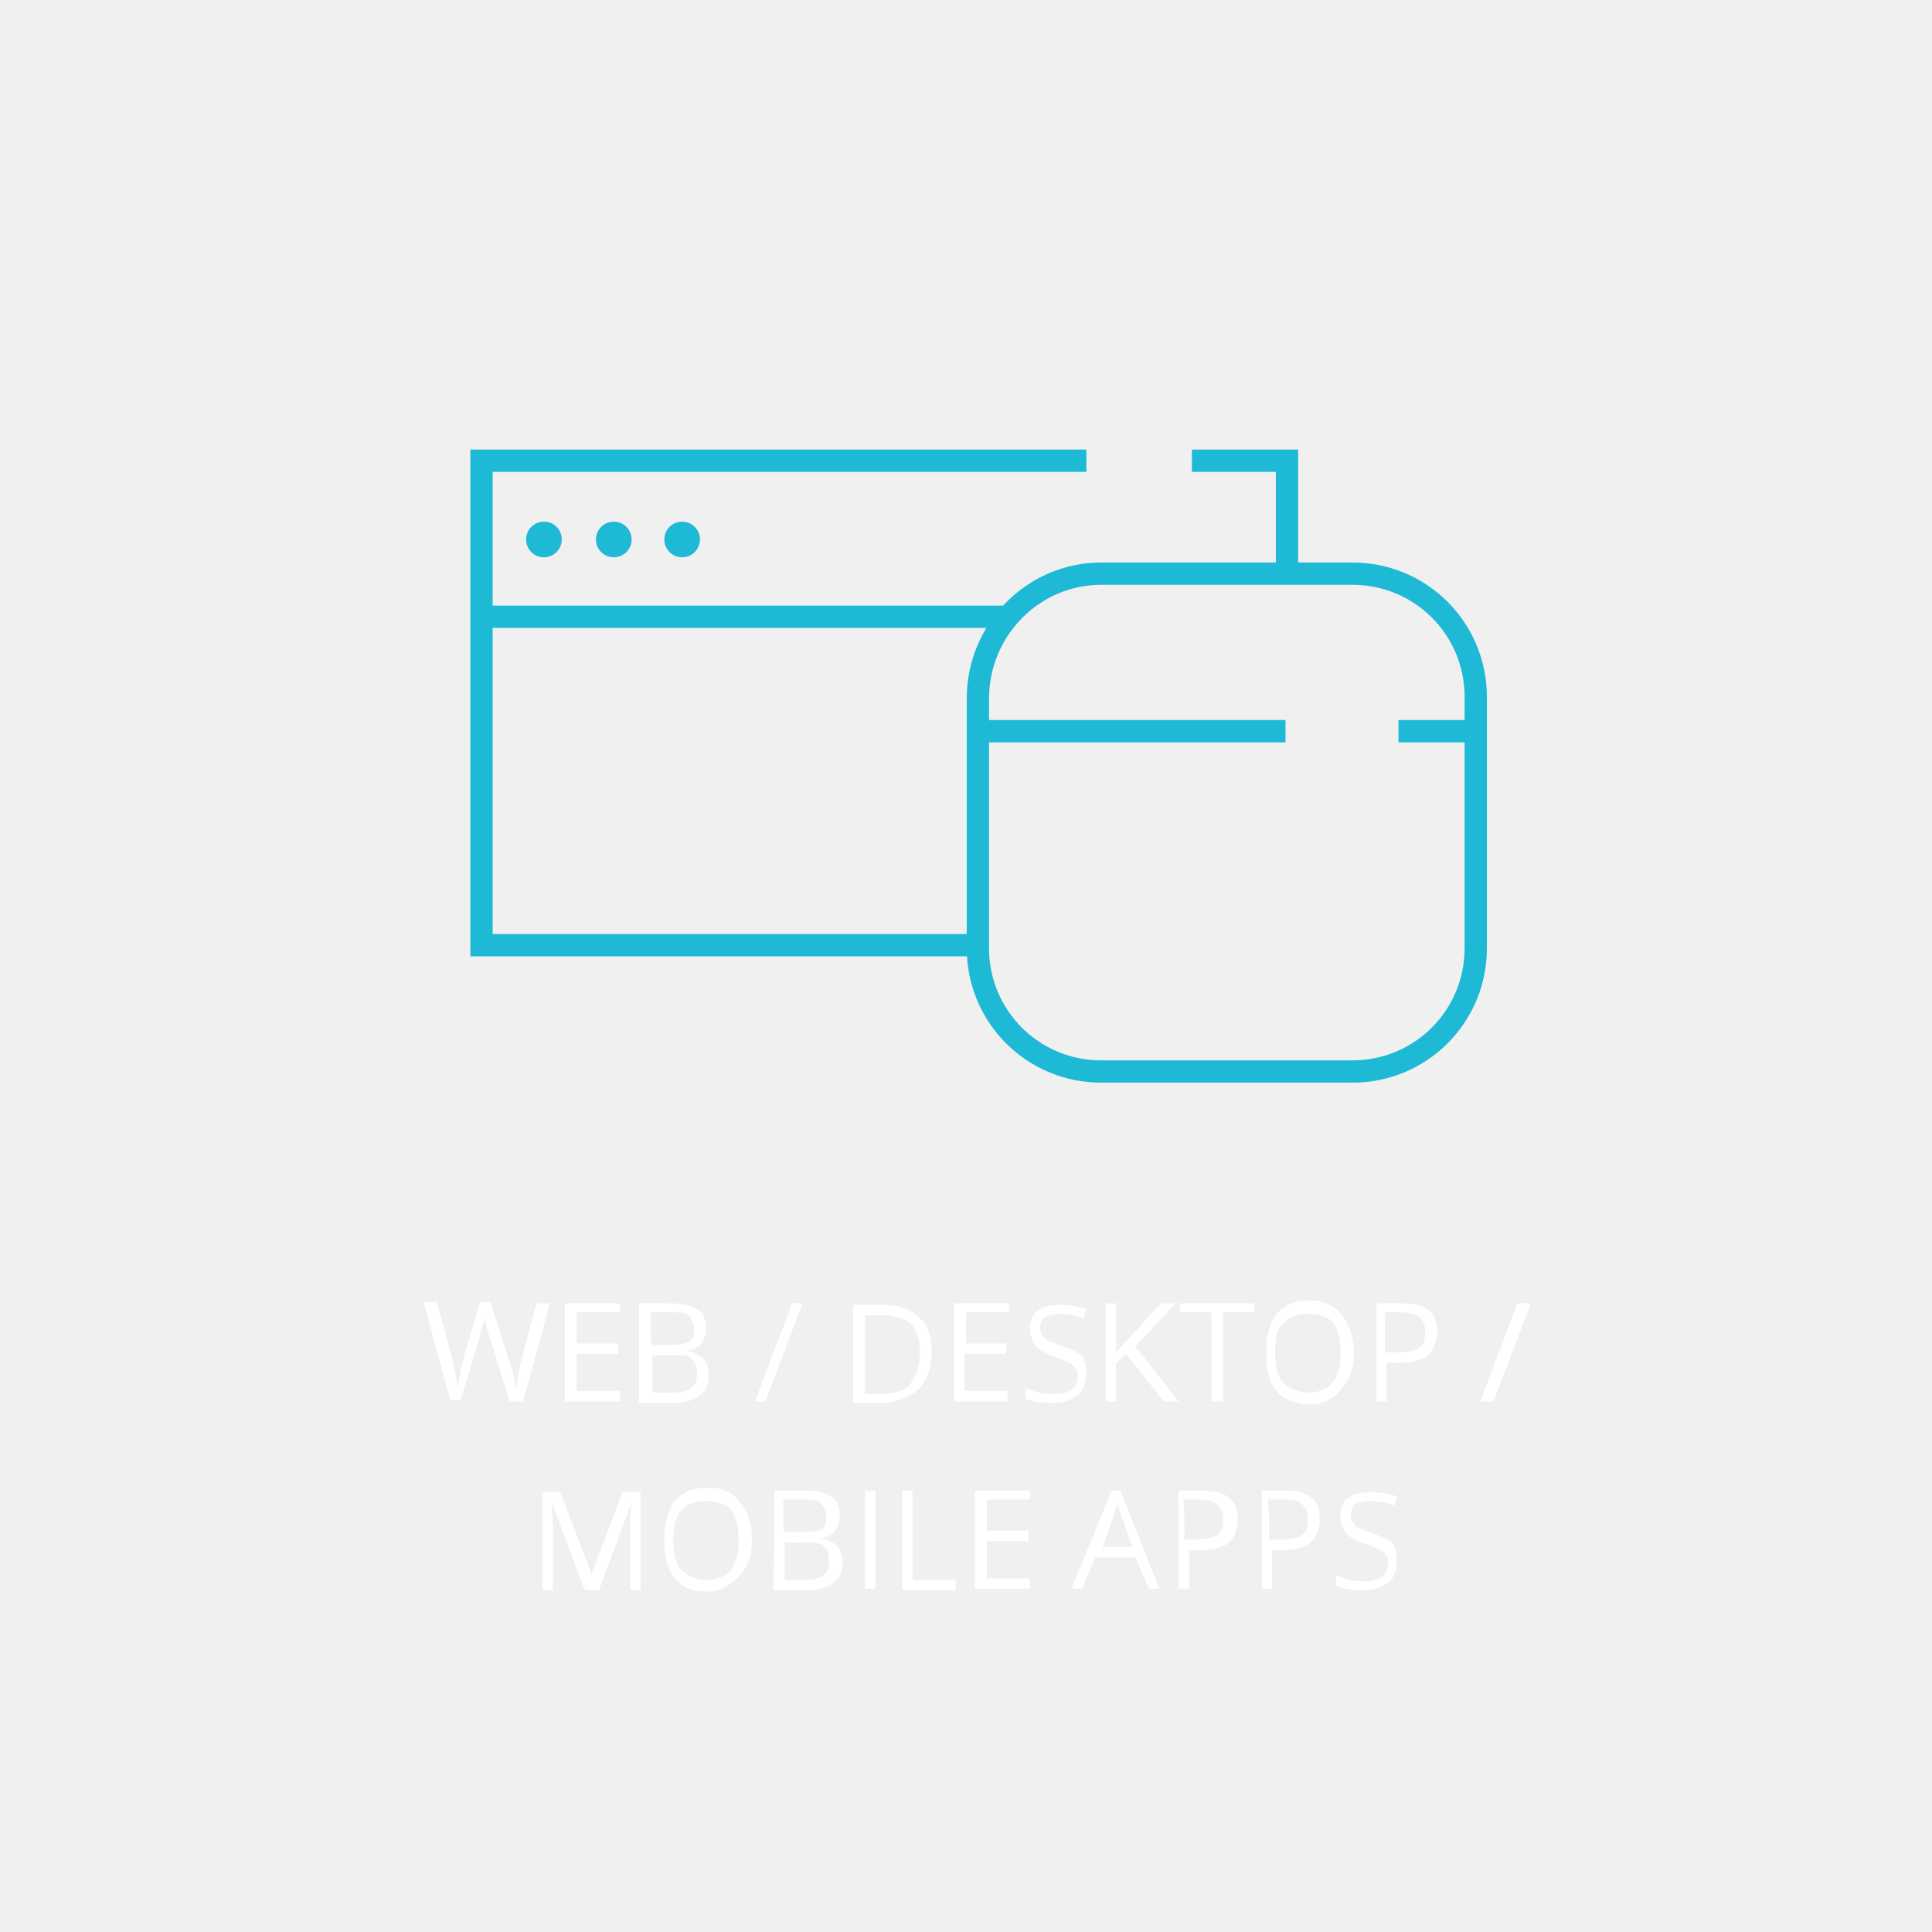
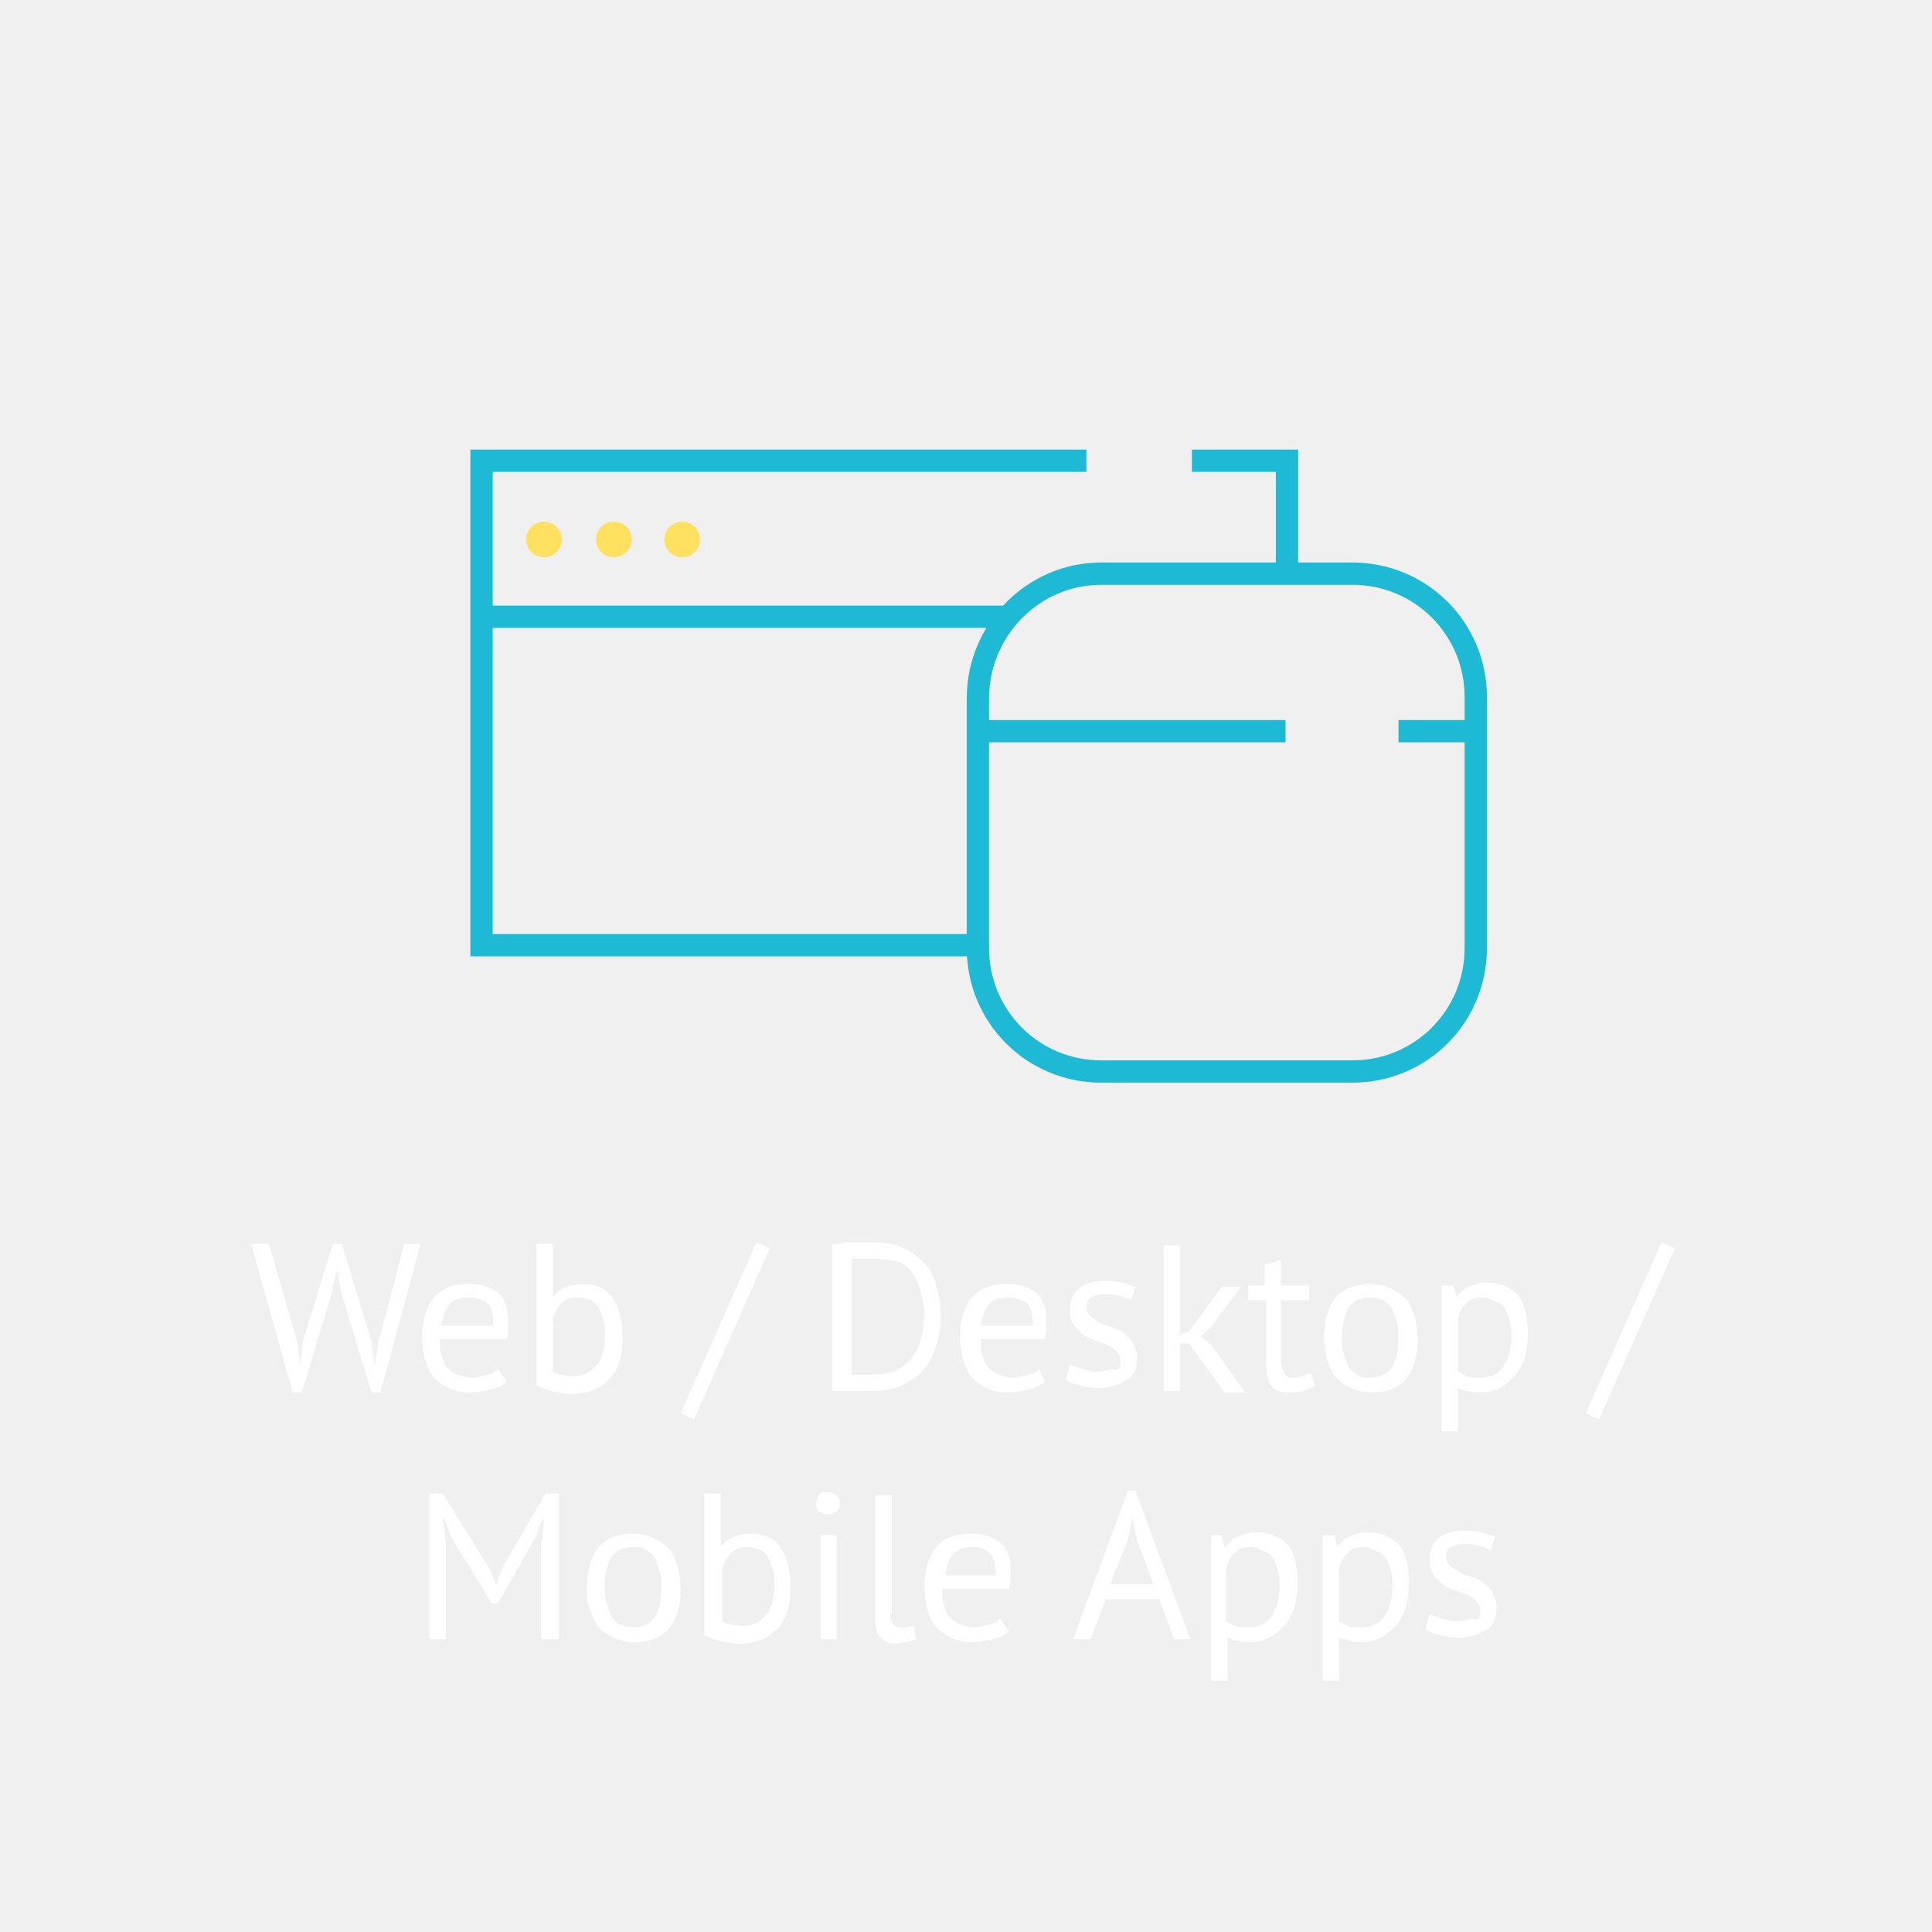
<svg xmlns="http://www.w3.org/2000/svg" version="1.1" id="Layer_1" x="0px" y="0px" viewBox="0 0 130 130" style="enable-background:new 0 0 130 130;" xml:space="preserve">
  <style type="text/css">
- 	.st0{fill:none;stroke:#1EB9D5;stroke-width:1.5;}
- 	.st1{fill:#1EB9D5;}
- 	.st2{fill:#FFFFFF;}
+ 	.st0{fill:#FFFFFF;}
+ 	.st1{fill:none;stroke:#1EB9D5;stroke-width:1.5;}
+ 	.st2{fill:#FFE161;}
</style>
-   <line class="st0" x1="94.1" y1="49.2" x2="99.2" y2="49.2" />
-   <line class="st0" x1="66.5" y1="49.2" x2="86.5" y2="49.2" />
-   <line class="st0" x1="32.7" y1="41.5" x2="67.8" y2="41.5" />
-   <path class="st0" d="M74.1,38.6H91c4.6,0,8.3,3.7,8.3,8.3v16.9c0,4.6-3.7,8.3-8.3,8.3H74.1c-4.6,0-8.3-3.7-8.3-8.3V47  C65.8,42.4,69.5,38.6,74.1,38.6z" />
-   <polyline class="st0" points="80.2,31 86.6,31 86.6,38.3 " />
-   <polyline class="st0" points="65.4,63.6 32.4,63.6 32.4,31 73.1,31 " />
-   <circle class="st1" cx="36.6" cy="36.3" r="1.2" />
-   <circle class="st1" cx="41.3" cy="36.3" r="1.2" />
-   <circle class="st1" cx="45.9" cy="36.3" r="1.2" />
  <g>
-     <path class="st2" d="M35.2,94.3h-0.9l-1.4-4.5c-0.1-0.2-0.1-0.4-0.2-0.7c-0.1-0.3-0.1-0.4-0.1-0.5c-0.1,0.4-0.2,0.9-0.3,1.3   L31,94.2h-0.7l-1.8-6.6h0.9l1.1,4.1c0.1,0.5,0.2,1.1,0.3,1.6c0.1-0.5,0.2-1.1,0.3-1.6l1.2-4.1H33l1.3,4.1c0.2,0.5,0.3,1.1,0.4,1.7   c0.1-0.4,0.2-1,0.3-1.6l1.1-4.1H37L35.2,94.3z" />
-     <path class="st2" d="M41.7,94.3h-3.7v-6.6h3.7v0.6h-2.9v2.1h2.8v0.7h-2.8v2.5h2.9V94.3z" />
-     <path class="st2" d="M43.1,87.7H45c0.9,0,1.5,0.1,1.9,0.4c0.4,0.2,0.6,0.6,0.6,1.3c0,0.4-0.1,0.7-0.3,1c-0.2,0.2-0.5,0.4-1,0.5l0,0   c1,0.2,1.5,0.7,1.5,1.6c0,0.6-0.2,1.1-0.6,1.4c-0.4,0.3-1,0.5-1.7,0.5h-2.4V87.7z M43.9,90.5h1.3c0.5,0,1-0.1,1.2-0.2   c0.2-0.2,0.3-0.4,0.3-0.9c0-0.3-0.1-0.6-0.4-0.9c-0.2-0.2-0.6-0.2-1.3-0.2h-1.2v2.1H43.9z M43.9,91.2v2.5h1.4c0.5,0,1-0.1,1.2-0.3   c0.3-0.2,0.4-0.5,0.4-1s-0.1-0.7-0.4-1s-0.7-0.2-1.3-0.2H43.9z" />
-     <path class="st2" d="M54,87.7l-2.5,6.6h-0.7l2.5-6.6H54z" />
-     <path class="st2" d="M62.7,90.9c0,1.1-0.3,1.9-0.9,2.6c-0.6,0.5-1.5,0.9-2.6,0.9h-1.8v-6.6h2c1.1,0,1.8,0.3,2.5,0.9   C62.4,89.1,62.7,90,62.7,90.9z M61.9,91c0-0.9-0.2-1.5-0.6-1.9c-0.4-0.4-1.1-0.6-1.9-0.6h-1.2v5.3h1c1,0,1.6-0.2,2-0.6   C61.7,92.5,61.9,91.9,61.9,91z" />
-     <path class="st2" d="M67.9,94.3h-3.7v-6.6h3.7v0.6H65v2.1h2.7v0.7h-2.8v2.5h2.9v0.6H67.9z" />
-     <path class="st2" d="M73.1,92.5c0,0.5-0.2,1.1-0.6,1.4c-0.4,0.3-1,0.5-1.7,0.5s-1.4-0.1-1.8-0.3v-0.7c0.3,0.1,0.5,0.2,0.9,0.3   s0.6,0.1,1,0.1c0.5,0,0.9-0.1,1.2-0.3c0.2-0.2,0.4-0.4,0.4-0.9c0-0.2,0-0.4-0.1-0.5c-0.1-0.1-0.2-0.3-0.4-0.4   c-0.2-0.1-0.5-0.2-1-0.4c-0.6-0.2-1.1-0.5-1.3-0.7c-0.2-0.3-0.4-0.7-0.4-1.2c0-0.5,0.2-1,0.5-1.2c0.4-0.3,0.9-0.4,1.5-0.4   c0.6,0,1.3,0.1,1.8,0.3l-0.2,0.6c-0.5-0.2-1.1-0.3-1.6-0.3c-0.4,0-0.7,0.1-1,0.2c-0.2,0.2-0.3,0.4-0.3,0.7c0,0.2,0,0.4,0.1,0.5   c0.1,0.1,0.2,0.3,0.4,0.4c0.2,0.1,0.5,0.2,1,0.4c0.7,0.2,1.2,0.5,1.4,0.7C73,91.8,73.1,92.1,73.1,92.5z" />
-     <path class="st2" d="M79.3,94.3h-1l-2.5-3.2l-0.7,0.6v2.6h-0.7v-6.6h0.7V91l3-3.3h1l-2.7,2.9L79.3,94.3z" />
-     <path class="st2" d="M82.2,94.3h-0.7v-6h-2.1v-0.6h5v0.6h-2.1V94.3z" />
-     <path class="st2" d="M91.1,91c0,1.1-0.3,1.9-0.9,2.5c-0.4,0.6-1.2,1-2.1,1s-1.7-0.3-2.2-0.9c-0.5-0.6-0.7-1.4-0.7-2.6   c0-1.1,0.2-1.9,0.7-2.6c0.5-0.6,1.3-0.9,2.2-0.9s1.7,0.3,2.2,1C90.8,89.1,91.1,90,91.1,91z M85.8,91c0,0.9,0.2,1.6,0.5,2   c0.4,0.4,1,0.7,1.7,0.7s1.3-0.2,1.7-0.7c0.4-0.5,0.5-1.2,0.5-2s-0.2-1.6-0.5-2s-1-0.6-1.7-0.6c-0.7,0-1.3,0.2-1.7,0.7   C85.9,89.4,85.8,90.2,85.8,91z" />
-     <path class="st2" d="M96.7,89.6c0,0.6-0.2,1.2-0.6,1.6c-0.4,0.3-1.1,0.5-1.9,0.5h-0.9v2.6h-0.7v-6.6h1.7   C96,87.7,96.7,88.3,96.7,89.6z M93.3,91h0.7c0.6,0,1.2-0.1,1.5-0.3c0.3-0.2,0.4-0.5,0.4-1.1c0-0.4-0.1-0.7-0.4-1   c-0.3-0.2-0.7-0.3-1.4-0.3h-0.9V91z" />
-     <path class="st2" d="M103,87.7l-2.5,6.6h-0.9l2.5-6.6H103z" />
-     <path class="st2" d="M39.3,106.9l-2.2-5.9l0,0c0,0.4,0.1,1.1,0.1,1.7v4.3h-0.7v-6.6h1.2l2.1,5.5l0,0l2.1-5.5h1.2v6.6h-0.7v-4.3   c0-0.5,0-1.1,0.1-1.6l0,0l-2.2,5.9h-0.9V106.9z" />
-     <path class="st2" d="M50.6,103.6c0,1.1-0.3,1.9-0.9,2.5c-0.5,0.5-1.2,1-2.1,1c-1,0-1.7-0.3-2.2-0.9c-0.5-0.6-0.7-1.4-0.7-2.6   c0-1.1,0.2-1.9,0.7-2.6c0.5-0.6,1.3-0.9,2.2-0.9c1,0,1.7,0.3,2.2,1C50.3,101.7,50.6,102.5,50.6,103.6z M45.3,103.6   c0,0.9,0.2,1.6,0.5,2c0.4,0.4,1,0.7,1.7,0.7c0.7,0,1.3-0.2,1.7-0.7c0.4-0.5,0.5-1.2,0.5-2c0-0.9-0.2-1.6-0.5-2   c-0.3-0.4-1-0.6-1.7-0.6c-0.7,0-1.3,0.2-1.7,0.7C45.5,102,45.3,102.7,45.3,103.6z" />
-     <path class="st2" d="M52.1,100.3H54c0.9,0,1.5,0.1,1.9,0.4c0.4,0.2,0.6,0.6,0.6,1.3c0,0.4-0.1,0.7-0.3,1s-0.5,0.4-1,0.5l0,0   c1,0.2,1.5,0.7,1.5,1.6c0,0.6-0.2,1.1-0.6,1.4c-0.4,0.3-1,0.5-1.7,0.5h-2.4C52.1,107,52.1,100.3,52.1,100.3z M52.8,103.1h1.3   c0.5,0,1-0.1,1.2-0.2c0.2-0.2,0.3-0.4,0.3-0.9c0-0.3-0.1-0.6-0.4-0.9c-0.2-0.2-0.6-0.2-1.3-0.2h-1.2v2.1H52.8z M52.8,103.8v2.5h1.4   c0.5,0,1-0.1,1.2-0.3c0.3-0.2,0.4-0.5,0.4-1c0-0.4-0.1-0.7-0.4-1c-0.2-0.2-0.6-0.2-1.2-0.2H52.8z" />
-     <path class="st2" d="M58.2,106.9v-6.6h0.7v6.6H58.2z" />
-     <path class="st2" d="M60.7,106.9v-6.6h0.7v6h2.9v0.7h-3.6V106.9z" />
-     <path class="st2" d="M69.3,106.9h-3.7v-6.6h3.7v0.6h-2.9v2.1h2.8v0.7h-2.8v2.5h2.9V106.9z" />
-     <path class="st2" d="M77.3,106.9l-0.9-2.1h-2.7l-0.9,2.1h-0.7l2.7-6.6h0.6l2.6,6.6H77.3z M76.2,104.1l-0.7-2   c-0.1-0.2-0.2-0.5-0.3-1c-0.1,0.3-0.2,0.6-0.3,1l-0.7,2H76.2z" />
-     <path class="st2" d="M83.3,102.2c0,0.6-0.2,1.2-0.6,1.6c-0.4,0.3-1.1,0.5-1.9,0.5H80v2.6h-0.7v-6.6h1.7   C82.4,100.3,83.3,100.9,83.3,102.2z M79.7,103.6h0.7c0.6,0,1.2-0.1,1.5-0.3c0.3-0.2,0.4-0.5,0.4-1.1c0-0.4-0.1-0.7-0.4-1   c-0.3-0.2-0.7-0.3-1.4-0.3h-0.9C79.7,100.9,79.7,103.6,79.7,103.6z" />
-     <path class="st2" d="M88.8,102.2c0,0.6-0.2,1.2-0.6,1.6c-0.4,0.3-1.1,0.5-1.9,0.5h-0.7v2.6h-0.7v-6.6h1.7   C88,100.3,88.8,100.9,88.8,102.2z M85.4,103.6h0.7c0.6,0,1.2-0.1,1.5-0.3c0.3-0.2,0.4-0.5,0.4-1.1c0-0.4-0.1-0.7-0.4-1   s-0.7-0.3-1.4-0.3h-0.9C85.4,100.9,85.4,103.6,85.4,103.6z" />
-     <path class="st2" d="M94,105.1c0,0.5-0.2,1.1-0.6,1.4s-1,0.5-1.7,0.5s-1.4-0.1-1.8-0.3V106c0.3,0.1,0.5,0.2,0.9,0.3   c0.3,0.1,0.6,0.1,1,0.1c0.5,0,0.9-0.1,1.2-0.3c0.2-0.2,0.4-0.4,0.4-0.9c0-0.2,0-0.4-0.1-0.5c-0.1-0.1-0.2-0.3-0.4-0.4   c-0.2-0.1-0.5-0.2-1-0.4c-0.6-0.2-1.1-0.5-1.3-0.7c-0.2-0.3-0.4-0.7-0.4-1.2c0-0.5,0.2-1,0.5-1.2c0.4-0.3,0.9-0.4,1.5-0.4   s1.3,0.1,1.8,0.3l-0.2,0.6c-0.5-0.2-1.1-0.3-1.6-0.3c-0.4,0-0.7,0.1-1,0.2c-0.2,0.2-0.3,0.4-0.3,0.7c0,0.2,0,0.4,0.1,0.5   c0.1,0.1,0.2,0.3,0.4,0.4c0.2,0.1,0.5,0.2,1,0.4c0.7,0.2,1.2,0.5,1.4,0.7C93.9,104.3,94,104.7,94,105.1z" />
+     <path class="st0" d="M20,90.3l0.2,1.6h0l0.2-1.7l2-6.5H23l2,6.6l0.2,1.6h0l0.3-1.7l1.7-6.5h1.1l-2.7,10H25l-2-6.6l-0.3-1.5h-0.1   l-0.3,1.5l-2,6.6h-0.6l-2.8-10h1.2L20,90.3z" />
+     <path class="st0" d="M34.1,93c-0.3,0.2-0.6,0.4-1.1,0.5c-0.4,0.1-0.9,0.2-1.4,0.2c-0.5,0-1-0.1-1.4-0.3s-0.7-0.4-1-0.7   c-0.3-0.3-0.4-0.7-0.6-1.2c-0.1-0.4-0.2-1-0.2-1.5c0-1.2,0.3-2.1,0.8-2.7c0.5-0.6,1.3-0.9,2.3-0.9c0.3,0,0.6,0,1,0.1   c0.3,0.1,0.6,0.2,0.9,0.4c0.3,0.2,0.5,0.5,0.6,0.8s0.2,0.8,0.2,1.4c0,0.3,0,0.6-0.1,1h-4.5c0,0.4,0,0.8,0.1,1.1s0.2,0.6,0.4,0.8   c0.2,0.2,0.4,0.4,0.7,0.5c0.3,0.1,0.6,0.2,1,0.2c0.3,0,0.6-0.1,1-0.2c0.3-0.1,0.6-0.2,0.7-0.4L34.1,93z M31.6,87.3   c-0.6,0-1,0.1-1.3,0.4c-0.3,0.3-0.5,0.8-0.6,1.5h3.5c0-0.7-0.1-1.2-0.4-1.5C32.5,87.5,32.1,87.3,31.6,87.3z" />
+     <path class="st0" d="M36.1,83.7h1.1v3.5h0.1c0.2-0.3,0.5-0.5,0.8-0.6c0.3-0.1,0.7-0.2,1.1-0.2c0.9,0,1.6,0.3,2,0.9s0.7,1.5,0.7,2.7   c0,1.2-0.3,2.2-0.9,2.8c-0.6,0.6-1.4,1-2.5,1c-0.5,0-1-0.1-1.4-0.2c-0.4-0.1-0.7-0.2-1-0.4V83.7z M38.9,87.3   c-0.5,0-0.8,0.1-1.1,0.4c-0.3,0.3-0.5,0.6-0.6,1.1v3.5c0.2,0.1,0.4,0.2,0.6,0.2c0.3,0.1,0.5,0.1,0.8,0.1c0.6,0,1.1-0.2,1.5-0.7   c0.4-0.4,0.6-1.1,0.6-2.1c0-0.4,0-0.7-0.1-1c-0.1-0.3-0.2-0.6-0.3-0.8c-0.1-0.2-0.3-0.4-0.5-0.5C39.5,87.4,39.3,87.3,38.9,87.3z" />
+     <path class="st0" d="M50.9,83.6l0.9,0.4l-5.1,11.5l-0.9-0.4L50.9,83.6z" />
+     <path class="st0" d="M56.2,83.7c0.2,0,0.4,0,0.6-0.1c0.2,0,0.4,0,0.7,0c0.2,0,0.5,0,0.7,0c0.2,0,0.4,0,0.6,0c0.8,0,1.5,0.1,2,0.4   c0.6,0.2,1,0.6,1.4,1c0.4,0.4,0.7,1,0.8,1.6c0.2,0.6,0.3,1.3,0.3,2c0,0.7-0.1,1.3-0.3,1.9c-0.2,0.6-0.4,1.2-0.8,1.6   c-0.4,0.5-0.9,0.8-1.5,1.1c-0.6,0.3-1.3,0.4-2.2,0.4c-0.1,0-0.3,0-0.6,0c-0.2,0-0.5,0-0.7,0c-0.3,0-0.5,0-0.7,0c-0.2,0-0.4,0-0.5,0   V83.7z M58.8,84.7c-0.1,0-0.3,0-0.4,0c-0.1,0-0.3,0-0.4,0c-0.1,0-0.3,0-0.4,0c-0.1,0-0.2,0-0.3,0v7.8c0,0,0.1,0,0.3,0   c0.1,0,0.3,0,0.4,0s0.3,0,0.4,0c0.1,0,0.2,0,0.3,0c0.7,0,1.2-0.1,1.6-0.3s0.8-0.5,1.1-0.9c0.3-0.4,0.5-0.8,0.6-1.3   c0.1-0.5,0.2-1,0.2-1.5c0-0.5-0.1-0.9-0.2-1.4s-0.3-0.9-0.5-1.3c-0.3-0.4-0.6-0.7-1-0.9C60,84.8,59.5,84.7,58.8,84.7z" />
+     <path class="st0" d="M70.3,93c-0.3,0.2-0.6,0.4-1.1,0.5c-0.4,0.1-0.9,0.2-1.4,0.2c-0.5,0-1-0.1-1.4-0.3c-0.4-0.2-0.7-0.4-1-0.7   c-0.3-0.3-0.4-0.7-0.6-1.2c-0.1-0.4-0.2-1-0.2-1.5c0-1.2,0.3-2.1,0.8-2.7c0.5-0.6,1.3-0.9,2.3-0.9c0.3,0,0.6,0,1,0.1   c0.3,0.1,0.6,0.2,0.9,0.4s0.5,0.5,0.6,0.8c0.2,0.4,0.2,0.8,0.2,1.4c0,0.3,0,0.6-0.1,1H66c0,0.4,0,0.8,0.1,1.1s0.2,0.6,0.4,0.8   c0.2,0.2,0.4,0.4,0.7,0.5c0.3,0.1,0.6,0.2,1,0.2c0.3,0,0.6-0.1,1-0.2c0.3-0.1,0.6-0.2,0.7-0.4L70.3,93z M67.9,87.3   c-0.6,0-1,0.1-1.3,0.4s-0.5,0.8-0.6,1.5h3.5c0-0.7-0.1-1.2-0.4-1.5C68.8,87.5,68.4,87.3,67.9,87.3z" />
+     <path class="st0" d="M75.4,91.6c0-0.3-0.1-0.5-0.3-0.7c-0.2-0.2-0.4-0.3-0.6-0.4c-0.2-0.1-0.5-0.2-0.8-0.3   c-0.3-0.1-0.6-0.2-0.8-0.4c-0.2-0.2-0.5-0.4-0.6-0.6c-0.2-0.2-0.3-0.6-0.3-1c0-0.7,0.2-1.2,0.6-1.5c0.4-0.3,0.9-0.5,1.6-0.5   c0.5,0,0.9,0,1.3,0.1s0.6,0.2,0.9,0.3l-0.3,0.9c-0.2-0.1-0.5-0.2-0.8-0.3c-0.3-0.1-0.6-0.1-1-0.1c-0.4,0-0.7,0.1-0.9,0.2   c-0.2,0.1-0.3,0.4-0.3,0.7c0,0.2,0.1,0.4,0.3,0.6c0.2,0.1,0.4,0.3,0.6,0.4c0.2,0.1,0.5,0.2,0.8,0.3s0.6,0.2,0.8,0.4   c0.2,0.2,0.5,0.4,0.6,0.6s0.3,0.6,0.3,1c0,0.3,0,0.6-0.1,0.8c-0.1,0.3-0.2,0.5-0.5,0.7s-0.5,0.3-0.8,0.4c-0.3,0.1-0.7,0.2-1.1,0.2   c-0.5,0-1-0.1-1.4-0.2c-0.4-0.1-0.7-0.2-0.9-0.4l0.3-1c0.2,0.1,0.5,0.2,0.8,0.3s0.7,0.2,1,0.2c0.4,0,0.7-0.1,1-0.2   C75.3,92.3,75.4,92,75.4,91.6z" />
+     <path class="st0" d="M80,90.4h-0.6v3.2h-1.1v-9.8h1.1v6l0.6-0.2l2.2-3h1.3l-2.1,2.8l-0.6,0.5l0.7,0.6l2.3,3.2h-1.4L80,90.4z" />
+     <path class="st0" d="M84,86.5h1.1v-1.4l1.1-0.3v1.7h1.9v1h-1.9v3.9c0,0.5,0.1,0.8,0.2,1c0.1,0.2,0.3,0.3,0.6,0.3   c0.2,0,0.4,0,0.6-0.1c0.2-0.1,0.4-0.1,0.6-0.2l0.3,0.9c-0.3,0.1-0.5,0.2-0.8,0.3c-0.3,0.1-0.6,0.1-1,0.1c-0.6,0-1-0.2-1.2-0.5   c-0.2-0.3-0.3-0.9-0.3-1.6v-4.1H84V86.5z" />
+     <path class="st0" d="M89.1,90c0-1.2,0.3-2.1,0.8-2.7s1.3-0.9,2.3-0.9c0.5,0,1,0.1,1.4,0.3s0.7,0.4,1,0.7s0.4,0.7,0.6,1.2   c0.1,0.5,0.2,1,0.2,1.5c0,1.2-0.3,2.1-0.8,2.7s-1.3,0.9-2.3,0.9c-0.5,0-1-0.1-1.4-0.3c-0.4-0.2-0.7-0.4-1-0.7   c-0.3-0.3-0.4-0.7-0.6-1.2C89.2,91.1,89.1,90.6,89.1,90z M90.3,90c0,0.4,0,0.7,0.1,1c0.1,0.3,0.2,0.6,0.3,0.9   c0.1,0.2,0.3,0.4,0.6,0.6s0.5,0.2,0.9,0.2c1.3,0,1.9-0.9,1.9-2.7c0-0.4,0-0.7-0.1-1c-0.1-0.3-0.2-0.6-0.3-0.9   c-0.1-0.2-0.3-0.4-0.6-0.6c-0.2-0.1-0.5-0.2-0.9-0.2C90.9,87.3,90.3,88.2,90.3,90z" />
+     <path class="st0" d="M97,86.5h0.8l0.2,0.8H98c0.2-0.3,0.5-0.6,0.8-0.7s0.7-0.3,1.2-0.3c0.9,0,1.6,0.3,2.1,0.8   c0.5,0.6,0.7,1.5,0.7,2.7c0,0.6-0.1,1.1-0.2,1.6c-0.2,0.5-0.4,0.9-0.7,1.2c-0.3,0.3-0.6,0.6-1,0.8c-0.4,0.2-0.8,0.3-1.3,0.3   c-0.3,0-0.6,0-0.8-0.1c-0.2,0-0.4-0.1-0.7-0.2v2.9H97V86.5z M99.8,87.3c-0.5,0-0.9,0.1-1.1,0.4c-0.3,0.2-0.5,0.6-0.6,1.1v3.5   c0.2,0.1,0.4,0.2,0.6,0.3s0.5,0.1,0.9,0.1c0.6,0,1.2-0.2,1.5-0.7c0.4-0.5,0.6-1.2,0.6-2.1c0-0.4,0-0.7-0.1-1   c-0.1-0.3-0.2-0.6-0.3-0.8c-0.1-0.2-0.3-0.4-0.6-0.5S100.2,87.3,99.8,87.3z" />
+     <path class="st0" d="M111.8,83.6l0.9,0.4l-5.1,11.5l-0.9-0.4L111.8,83.6z" />
+     <path class="st0" d="M36.5,103.7l0.1-1.5h-0.1l-0.5,1.3l-2.5,4.4h-0.4l-2.7-4.4l-0.5-1.3h-0.1l0.2,1.5v6.6h-1.1v-9.8h0.9l3.1,5   l0.5,1.1h0l0.4-1.1l2.9-5h0.9v9.8h-1.2V103.7z" />
+     <path class="st0" d="M39.5,106.8c0-1.2,0.3-2.1,0.8-2.7s1.3-0.9,2.3-0.9c0.5,0,1,0.1,1.4,0.3c0.4,0.2,0.7,0.4,1,0.7   s0.4,0.7,0.6,1.2c0.1,0.5,0.2,1,0.2,1.5c0,1.2-0.3,2.1-0.8,2.7s-1.3,0.9-2.3,0.9c-0.5,0-1-0.1-1.4-0.3c-0.4-0.2-0.7-0.4-1-0.7   c-0.3-0.3-0.4-0.7-0.6-1.2C39.5,107.9,39.5,107.4,39.5,106.8z M40.7,106.8c0,0.4,0,0.7,0.1,1c0.1,0.3,0.2,0.6,0.3,0.9   c0.1,0.2,0.3,0.4,0.6,0.6c0.2,0.1,0.5,0.2,0.9,0.2c1.3,0,1.9-0.9,1.9-2.7c0-0.4,0-0.7-0.1-1c-0.1-0.3-0.2-0.6-0.3-0.9   c-0.1-0.2-0.3-0.4-0.6-0.6s-0.5-0.2-0.9-0.2C41.3,104.1,40.7,105,40.7,106.8z" />
+     <path class="st0" d="M47.4,100.5h1.1v3.5h0.1c0.2-0.3,0.5-0.5,0.8-0.6c0.3-0.1,0.7-0.2,1.1-0.2c0.9,0,1.6,0.3,2,0.9   s0.7,1.5,0.7,2.7c0,1.2-0.3,2.2-0.9,2.8c-0.6,0.6-1.4,1-2.5,1c-0.5,0-1-0.1-1.4-0.2c-0.4-0.1-0.7-0.2-1-0.4V100.5z M50.3,104.1   c-0.5,0-0.8,0.1-1.1,0.4c-0.3,0.3-0.5,0.6-0.6,1.1v3.5c0.2,0.1,0.4,0.2,0.6,0.2c0.3,0.1,0.5,0.1,0.8,0.1c0.6,0,1.1-0.2,1.5-0.7   c0.4-0.4,0.6-1.1,0.6-2.1c0-0.4,0-0.7-0.1-1c-0.1-0.3-0.2-0.6-0.3-0.8c-0.1-0.2-0.3-0.4-0.5-0.5C50.9,104.2,50.6,104.1,50.3,104.1z   " />
+     <path class="st0" d="M54.9,101.2c0-0.2,0.1-0.4,0.2-0.6c0.1-0.2,0.3-0.2,0.6-0.2c0.2,0,0.4,0.1,0.6,0.2c0.2,0.2,0.2,0.3,0.2,0.6   s-0.1,0.4-0.2,0.5c-0.2,0.1-0.4,0.2-0.6,0.2c-0.2,0-0.4-0.1-0.6-0.2C55,101.6,54.9,101.4,54.9,101.2z M55.2,103.3h1.1v7h-1.1V103.3   z" />
+     <path class="st0" d="M59.9,108.6c0,0.3,0.1,0.6,0.2,0.7c0.1,0.1,0.3,0.2,0.5,0.2c0.1,0,0.3,0,0.4,0c0.1,0,0.3-0.1,0.5-0.1l0.1,0.9   c-0.1,0.1-0.4,0.1-0.6,0.2c-0.3,0-0.5,0.1-0.7,0.1c-0.4,0-0.8-0.1-1-0.4c-0.3-0.2-0.4-0.6-0.4-1.2v-8.4h1.1V108.6z" />
+     <path class="st0" d="M67.9,109.8c-0.3,0.2-0.6,0.4-1.1,0.5c-0.4,0.1-0.9,0.2-1.4,0.2c-0.5,0-1-0.1-1.4-0.3s-0.7-0.4-1-0.7   c-0.3-0.3-0.4-0.7-0.6-1.2c-0.1-0.4-0.2-1-0.2-1.5c0-1.2,0.3-2.1,0.8-2.7c0.5-0.6,1.3-0.9,2.3-0.9c0.3,0,0.6,0,1,0.1   c0.3,0.1,0.6,0.2,0.9,0.4s0.5,0.5,0.6,0.8c0.2,0.4,0.2,0.8,0.2,1.4c0,0.3,0,0.6-0.1,1h-4.5c0,0.4,0,0.8,0.1,1.1s0.2,0.6,0.4,0.8   c0.2,0.2,0.4,0.4,0.7,0.5c0.3,0.1,0.6,0.2,1,0.2c0.3,0,0.6-0.1,1-0.2c0.3-0.1,0.6-0.2,0.7-0.4L67.9,109.8z M65.5,104.1   c-0.6,0-1,0.1-1.3,0.4c-0.3,0.3-0.5,0.8-0.6,1.5H67c0-0.7-0.1-1.2-0.4-1.5C66.4,104.3,66,104.1,65.5,104.1z" />
+     <path class="st0" d="M78,107.6h-3.6l-1,2.7h-1.2l3.7-10h0.5l3.7,10H79L78,107.6z M74.7,106.6h2.9l-1.1-3l-0.3-1.5h0l-0.3,1.5   L74.7,106.6z" />
+     <path class="st0" d="M81.4,103.3h0.8l0.2,0.8h0.1c0.2-0.3,0.5-0.6,0.8-0.7s0.7-0.3,1.2-0.3c0.9,0,1.6,0.3,2.1,0.8s0.7,1.5,0.7,2.7   c0,0.6-0.1,1.1-0.2,1.6c-0.2,0.5-0.4,0.9-0.7,1.2c-0.3,0.3-0.6,0.6-1,0.8c-0.4,0.2-0.8,0.3-1.3,0.3c-0.3,0-0.6,0-0.8-0.1   c-0.2,0-0.4-0.1-0.7-0.2v2.9h-1.1V103.3z M84.2,104.1c-0.5,0-0.9,0.1-1.1,0.4c-0.3,0.2-0.5,0.6-0.6,1.1v3.5   c0.2,0.1,0.4,0.2,0.6,0.3s0.5,0.1,0.9,0.1c0.6,0,1.2-0.2,1.5-0.7c0.4-0.5,0.6-1.2,0.6-2.1c0-0.4,0-0.7-0.1-1   c-0.1-0.3-0.2-0.6-0.3-0.8c-0.1-0.2-0.3-0.4-0.6-0.5S84.5,104.1,84.2,104.1z" />
+     <path class="st0" d="M89,103.3h0.8l0.2,0.8H90c0.2-0.3,0.5-0.6,0.8-0.7s0.7-0.3,1.2-0.3c0.9,0,1.6,0.3,2.1,0.8   c0.5,0.6,0.7,1.5,0.7,2.7c0,0.6-0.1,1.1-0.2,1.6c-0.2,0.5-0.4,0.9-0.7,1.2c-0.3,0.3-0.6,0.6-1,0.8c-0.4,0.2-0.8,0.3-1.3,0.3   c-0.3,0-0.6,0-0.8-0.1s-0.4-0.1-0.7-0.2v2.9H89V103.3z M91.8,104.1c-0.5,0-0.9,0.1-1.1,0.4c-0.3,0.2-0.5,0.6-0.6,1.1v3.5   c0.2,0.1,0.4,0.2,0.6,0.3s0.5,0.1,0.9,0.1c0.6,0,1.2-0.2,1.5-0.7c0.4-0.5,0.6-1.2,0.6-2.1c0-0.4,0-0.7-0.1-1   c-0.1-0.3-0.2-0.6-0.3-0.8c-0.1-0.2-0.3-0.4-0.6-0.5S92.1,104.1,91.8,104.1z" />
+     <path class="st0" d="M99.6,108.4c0-0.3-0.1-0.5-0.3-0.7c-0.2-0.2-0.4-0.3-0.6-0.4s-0.5-0.2-0.8-0.3c-0.3-0.1-0.6-0.2-0.8-0.4   c-0.2-0.2-0.5-0.4-0.6-0.6c-0.2-0.2-0.3-0.6-0.3-1c0-0.7,0.2-1.2,0.6-1.5c0.4-0.3,0.9-0.5,1.6-0.5c0.5,0,0.9,0,1.3,0.1   c0.3,0.1,0.6,0.2,0.9,0.3l-0.3,0.9c-0.2-0.1-0.5-0.2-0.8-0.3c-0.3-0.1-0.6-0.1-1-0.1c-0.4,0-0.7,0.1-0.9,0.2   c-0.2,0.1-0.3,0.4-0.3,0.7c0,0.2,0.1,0.4,0.3,0.6c0.2,0.1,0.4,0.3,0.6,0.4c0.2,0.1,0.5,0.2,0.8,0.3s0.6,0.2,0.8,0.4   c0.2,0.2,0.5,0.4,0.6,0.6s0.3,0.6,0.3,1c0,0.3,0,0.6-0.1,0.8c-0.1,0.3-0.2,0.5-0.5,0.7s-0.5,0.3-0.8,0.4c-0.3,0.1-0.7,0.2-1.1,0.2   c-0.5,0-1-0.1-1.4-0.2c-0.4-0.1-0.7-0.2-0.9-0.4l0.3-1c0.2,0.1,0.5,0.2,0.8,0.3c0.3,0.1,0.7,0.2,1,0.2c0.4,0,0.7-0.1,1-0.2   C99.5,109.1,99.6,108.8,99.6,108.4z" />
  </g>
+   <line class="st1" x1="94.1" y1="49.2" x2="99.2" y2="49.2" />
+   <line class="st1" x1="66.5" y1="49.2" x2="86.5" y2="49.2" />
+   <line class="st1" x1="32.7" y1="41.5" x2="67.8" y2="41.5" />
+   <path class="st1" d="M74.1,38.6H91c4.6,0,8.3,3.7,8.3,8.3v16.9c0,4.6-3.7,8.3-8.3,8.3H74.1c-4.6,0-8.3-3.7-8.3-8.3V47  C65.8,42.4,69.5,38.6,74.1,38.6z" />
+   <polyline class="st1" points="80.2,31 86.6,31 86.6,38.3 " />
+   <polyline class="st1" points="65.4,63.6 32.4,63.6 32.4,31 73.1,31 " />
+   <circle class="st2" cx="36.6" cy="36.3" r="1.2" />
+   <circle class="st2" cx="41.3" cy="36.3" r="1.2" />
+   <circle class="st2" cx="45.9" cy="36.3" r="1.2" />
</svg>
